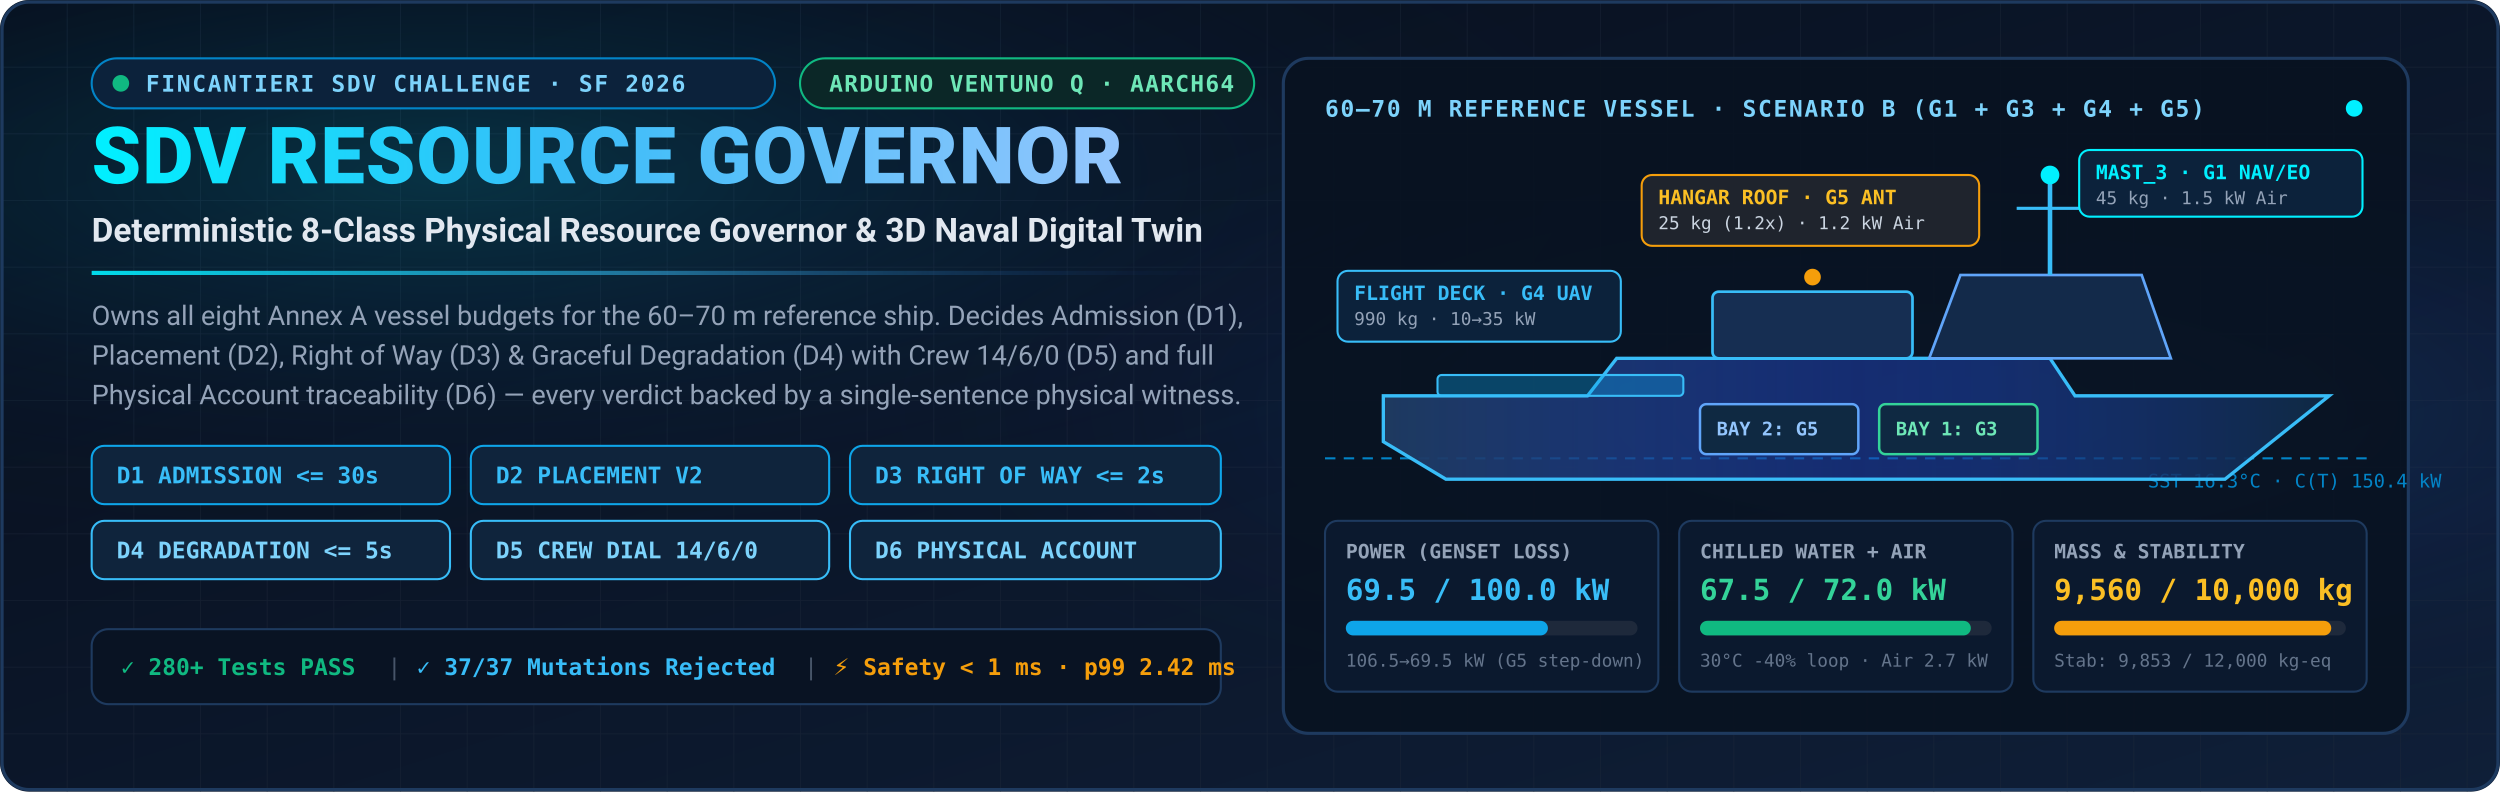
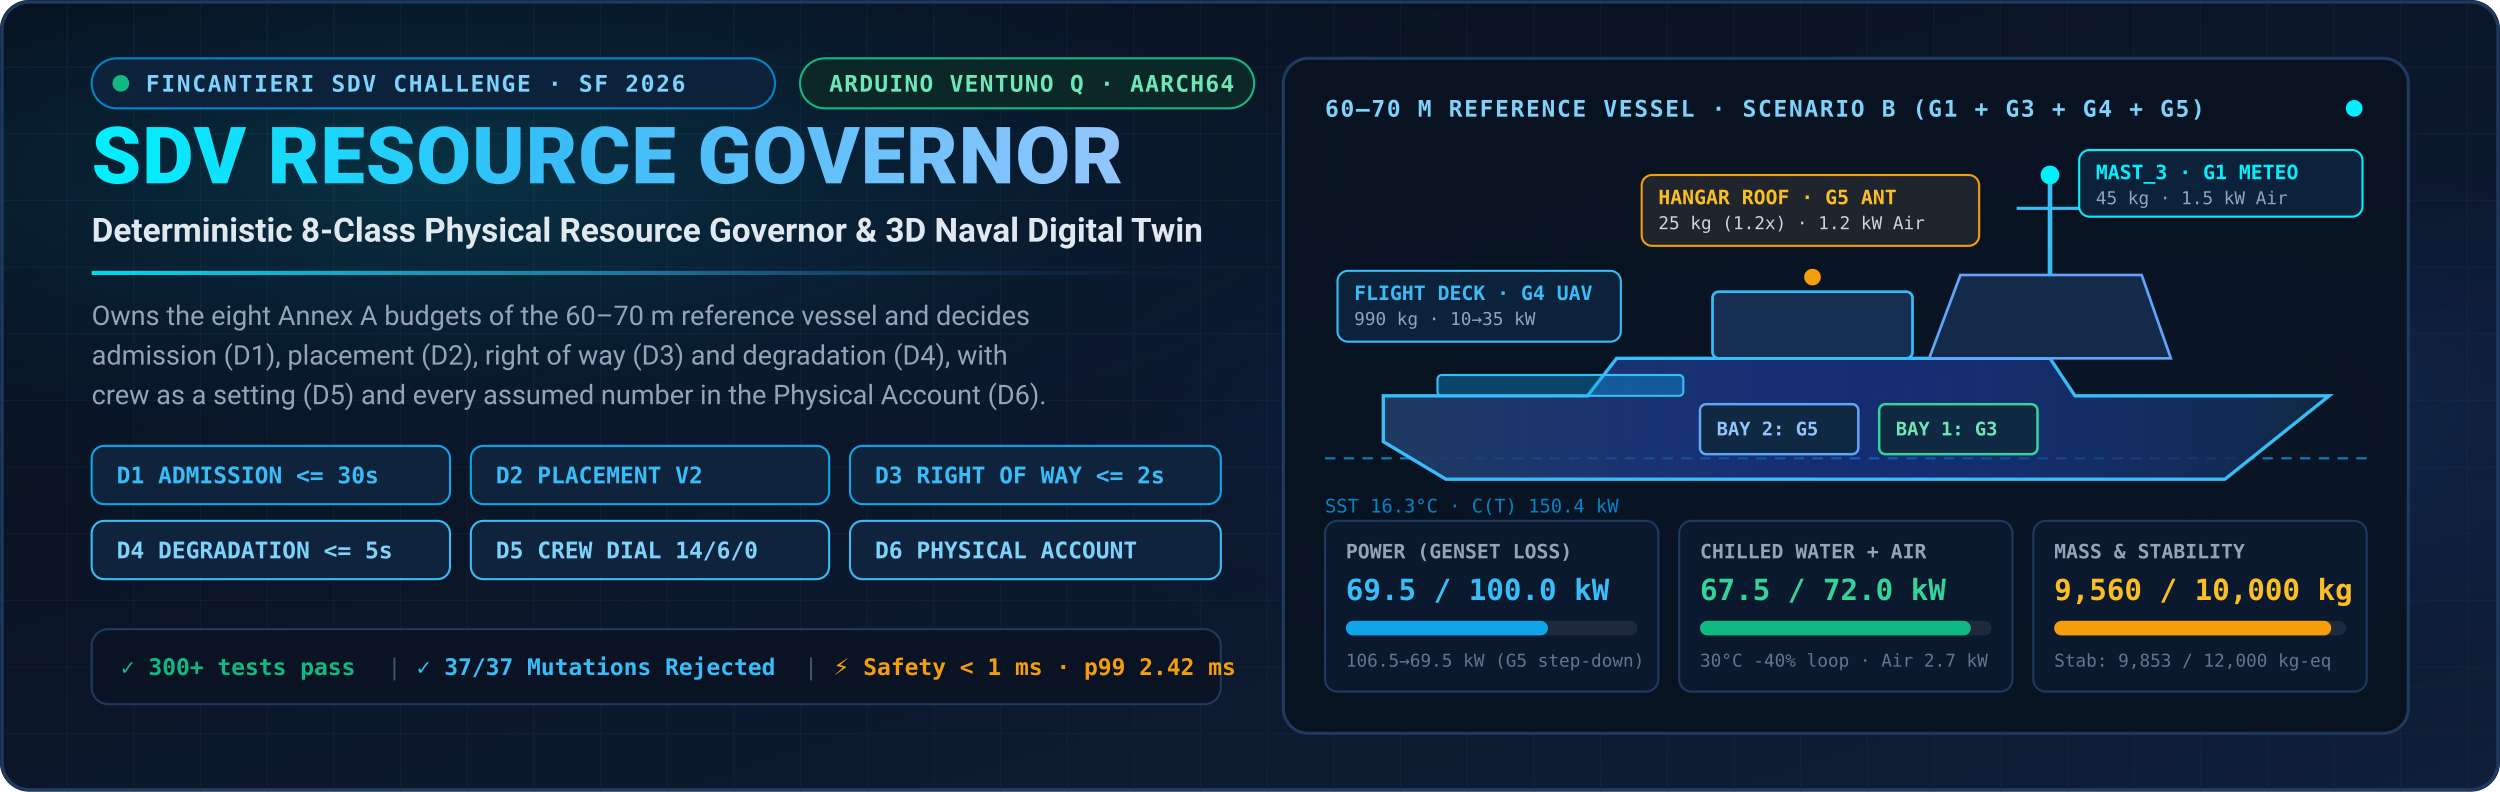
<svg xmlns="http://www.w3.org/2000/svg" viewBox="0 0 1200 380" width="1200" height="380" role="img" aria-label="SDV Resource Governor — Deterministic 8-Class Physical Resource Governor for the Fincantieri Software-Defined Vessel Challenge">
  <defs>
    <linearGradient id="bgGrad" x1="0%" y1="0%" x2="100%" y2="100%">
      <stop offset="0%" stop-color="#070D19" />
      <stop offset="48%" stop-color="#0B1629" />
      <stop offset="100%" stop-color="#0F1F38" />
    </linearGradient>
    <radialGradient id="cyanGlow" cx="18%" cy="22%" r="50%">
      <stop offset="0%" stop-color="#00E5FF" stop-opacity="0.16" />
      <stop offset="55%" stop-color="#0284C7" stop-opacity="0.05" />
      <stop offset="100%" stop-color="#070D19" stop-opacity="0" />
    </radialGradient>
    <radialGradient id="shipGlow" cx="78%" cy="52%" r="45%">
      <stop offset="0%" stop-color="#38BDF8" stop-opacity="0.18" />
      <stop offset="55%" stop-color="#1D4ED8" stop-opacity="0.06" />
      <stop offset="100%" stop-color="#070D19" stop-opacity="0" />
    </radialGradient>
    <linearGradient id="titleGrad" x1="0%" y1="0%" x2="100%" y2="0%">
      <stop offset="0%" stop-color="#00F0FF" />
      <stop offset="45%" stop-color="#38BDF8" />
      <stop offset="100%" stop-color="#93C5FD" />
    </linearGradient>
    <linearGradient id="hullGrad" x1="0%" y1="0%" x2="100%" y2="0%">
      <stop offset="0%" stop-color="#1E3A5F" />
      <stop offset="50%" stop-color="#1E40AF" stop-opacity="0.55" />
      <stop offset="100%" stop-color="#0F2942" />
    </linearGradient>
    <linearGradient id="accentLine" x1="0%" y1="0%" x2="100%" y2="0%">
      <stop offset="0%" stop-color="#00F0FF" stop-opacity="0.9" />
      <stop offset="50%" stop-color="#38BDF8" stop-opacity="0.5" />
      <stop offset="100%" stop-color="#1E3A8A" stop-opacity="0" />
    </linearGradient>
    <pattern id="grid" width="32" height="32" patternUnits="userSpaceOnUse">
      <path d="M 32 0 L 0 0 0 32" fill="none" stroke="#1E293B" stroke-width="0.7" stroke-opacity="0.55" />
    </pattern>
  </defs>
  <rect width="1200" height="380" rx="14" fill="url(#bgGrad)" />
  <rect width="1200" height="380" rx="14" fill="url(#grid)" />
  <rect width="1200" height="380" rx="14" fill="url(#cyanGlow)" />
  <rect width="1200" height="380" rx="14" fill="url(#shipGlow)" />
  <rect x="1" y="1" width="1198" height="378" rx="13" fill="none" stroke="#1E3A5F" stroke-width="1.5" />
  <g transform="translate(44, 28)">
    <rect x="0" y="0" width="328" height="24" rx="12" fill="#0C223B" stroke="#0284C7" stroke-width="1" />
    <circle cx="14" cy="12" r="4" fill="#10B981" />
    <text x="26" y="16" fill="#7DD3FC" font-family="ui-monospace, SFMono-Regular, Menlo, Consolas, monospace" font-size="11" font-weight="700" letter-spacing="0.8">FINCANTIERI SDV CHALLENGE · SF 2026</text>
    <rect x="340" y="0" width="218" height="24" rx="12" fill="#0B2727" stroke="#10B981" stroke-width="1" />
    <text x="354" y="16" fill="#6EE7B7" font-family="ui-monospace, SFMono-Regular, Menlo, Consolas, monospace" font-size="11" font-weight="700" letter-spacing="0.6">ARDUINO VENTUNO Q · AARCH64</text>
  </g>
  <g transform="translate(44, 88)">
    <text x="0" y="0" fill="url(#titleGrad)" font-family="-apple-system, BlinkMacSystemFont, 'Segoe UI', Roboto, Helvetica, Arial, sans-serif" font-size="38" font-weight="800" letter-spacing="0.5">SDV RESOURCE GOVERNOR</text>
    <text x="0" y="28" fill="#E2E8F0" font-family="-apple-system, BlinkMacSystemFont, 'Segoe UI', Roboto, Helvetica, Arial, sans-serif" font-size="16" font-weight="600">Deterministic 8-Class Physical Resource Governor &amp; 3D Naval Digital Twin</text>
    <rect x="0" y="42" width="540" height="2" fill="url(#accentLine)" />
    <text x="0" y="68" fill="#94A3B8" font-family="-apple-system, BlinkMacSystemFont, 'Segoe UI', Roboto, Helvetica, Arial, sans-serif" font-size="13">
-       Owns all eight Annex A vessel budgets for the 60–70 m reference ship. Decides Admission (D1),
+       Owns the eight Annex A budgets of the 60–70 m reference vessel and decides
    </text>
    <text x="0" y="87" fill="#94A3B8" font-family="-apple-system, BlinkMacSystemFont, 'Segoe UI', Roboto, Helvetica, Arial, sans-serif" font-size="13">
-       Placement (D2), Right of Way (D3) &amp; Graceful Degradation (D4) with Crew 14/6/0 (D5) and full
+       admission (D1), placement (D2), right of way (D3) and degradation (D4), with
    </text>
    <text x="0" y="106" fill="#94A3B8" font-family="-apple-system, BlinkMacSystemFont, 'Segoe UI', Roboto, Helvetica, Arial, sans-serif" font-size="13">
-       Physical Account traceability (D6) — every verdict backed by a single-sentence physical witness.
+       crew as a setting (D5) and every assumed number in the Physical Account (D6).
    </text>
    <g transform="translate(0, 126)" font-family="ui-monospace, SFMono-Regular, Menlo, Consolas, monospace" font-size="11" font-weight="700">
      <rect x="0" y="0" width="172" height="28" rx="6" fill="#0F243C" stroke="#0EA5E9" stroke-width="1" />
      <text x="12" y="18" fill="#38BDF8">D1 ADMISSION &lt;= 30s</text>
      <rect x="182" y="0" width="172" height="28" rx="6" fill="#0F243C" stroke="#0EA5E9" stroke-width="1" />
      <text x="194" y="18" fill="#38BDF8">D2 PLACEMENT V2</text>
      <rect x="364" y="0" width="178" height="28" rx="6" fill="#0F243C" stroke="#0EA5E9" stroke-width="1" />
      <text x="376" y="18" fill="#38BDF8">D3 RIGHT OF WAY &lt;= 2s</text>
      <rect x="0" y="36" width="172" height="28" rx="6" fill="#0F243C" stroke="#38BDF8" stroke-width="1" />
      <text x="12" y="54" fill="#7DD3FC">D4 DEGRADATION &lt;= 5s</text>
      <rect x="182" y="36" width="172" height="28" rx="6" fill="#0F243C" stroke="#38BDF8" stroke-width="1" />
      <text x="194" y="54" fill="#7DD3FC">D5 CREW DIAL 14/6/0</text>
      <rect x="364" y="36" width="178" height="28" rx="6" fill="#0F243C" stroke="#38BDF8" stroke-width="1" />
      <text x="376" y="54" fill="#7DD3FC">D6 PHYSICAL ACCOUNT</text>
    </g>
    <g transform="translate(0, 214)" font-family="ui-monospace, SFMono-Regular, Menlo, Consolas, monospace" font-size="11">
      <rect x="0" y="0" width="542" height="36" rx="8" fill="#091323" stroke="#1E3A5F" stroke-width="1" />
-       <text x="14" y="22" fill="#10B981" font-weight="700">✓ 280+ Tests PASS</text>
+       <text x="14" y="22" fill="#10B981" font-weight="700">✓ 300+ tests pass</text>
      <text x="142" y="22" fill="#475569">|</text>
      <text x="156" y="22" fill="#38BDF8" font-weight="700">✓ 37/37 Mutations Rejected</text>
      <text x="342" y="22" fill="#475569">|</text>
      <text x="356" y="22" fill="#F59E0B" font-weight="700">⚡ Safety &lt; 1 ms · p99 2.42 ms</text>
    </g>
  </g>
  <g transform="translate(616, 28)">
    <rect x="0" y="0" width="540" height="324" rx="12" fill="#081221" fill-opacity="0.9" stroke="#1E3A5F" stroke-width="1.5" />
    <text x="20" y="28" fill="#7DD3FC" font-family="ui-monospace, SFMono-Regular, Menlo, Consolas, monospace" font-size="11" font-weight="700" letter-spacing="0.8">60–70 M REFERENCE VESSEL · SCENARIO B (G1 + G3 + G4 + G5)</text>
    <circle cx="514" cy="24" r="4" fill="#00F0FF" />
    <line x1="20" y1="192" x2="520" y2="192" stroke="#0284C7" stroke-width="1" stroke-dasharray="5,4" />
-     <text x="415" y="206" fill="#0284C7" font-family="ui-monospace, SFMono-Regular, Menlo, Consolas, monospace" font-size="9">SST 16.3°C · C(T) 150.4 kW</text>
+     <text x="20" y="218" fill="#0284C7" font-family="ui-monospace, SFMono-Regular, Menlo, Consolas, monospace" font-size="9">SST 16.3°C · C(T) 150.4 kW</text>
    <path d="M 48 184 L 78 202 L 452 202 L 502 162 L 380 162 L 368 144 L 160 144 L 146 162 L 48 162 Z" fill="url(#hullGrad)" stroke="#38BDF8" stroke-width="1.6" />
    <path d="M 310 144 L 325 104 L 412 104 L 426 144 Z" fill="#132A4A" stroke="#60A5FA" stroke-width="1.3" />
    <line x1="368" y1="104" x2="368" y2="58" stroke="#38BDF8" stroke-width="2.2" />
    <line x1="352" y1="72" x2="384" y2="72" stroke="#38BDF8" stroke-width="1.5" />
    <circle cx="368" cy="56" r="4.5" fill="#00F0FF" />
    <rect x="382" y="44" width="136" height="32" rx="5" fill="#0C223B" stroke="#00F0FF" stroke-width="1" />
-     <text x="390" y="58" fill="#00F0FF" font-family="ui-monospace, SFMono-Regular, Menlo, Consolas, monospace" font-size="9.5" font-weight="700">MAST_3 · G1 NAV/EO</text>
+     <text x="390" y="58" fill="#00F0FF" font-family="ui-monospace, SFMono-Regular, Menlo, Consolas, monospace" font-size="9.5" font-weight="700">MAST_3 · G1 METEO</text>
    <text x="390" y="70" fill="#94A3B8" font-family="ui-monospace, SFMono-Regular, Menlo, Consolas, monospace" font-size="8.5">45 kg · 1.5 kW Air</text>
    <rect x="206" y="112" width="96" height="32" rx="3" fill="#162E52" stroke="#38BDF8" stroke-width="1.3" />
    <circle cx="254" cy="105" r="4" fill="#F59E0B" />
    <rect x="172" y="56" width="162" height="34" rx="5" fill="#1F242D" stroke="#F59E0B" stroke-width="1" />
    <text x="180" y="70" fill="#FBBF24" font-family="ui-monospace, SFMono-Regular, Menlo, Consolas, monospace" font-size="9.5" font-weight="700">HANGAR ROOF · G5 ANT</text>
    <text x="180" y="82" fill="#CBD5E1" font-family="ui-monospace, SFMono-Regular, Menlo, Consolas, monospace" font-size="8.5">25 kg (1.2x) · 1.2 kW Air</text>
    <rect x="74" y="152" width="118" height="10" rx="2" fill="#0EA5E9" fill-opacity="0.35" stroke="#38BDF8" stroke-width="1" />
    <rect x="26" y="102" width="136" height="34" rx="5" fill="#0C223B" stroke="#38BDF8" stroke-width="1" />
    <text x="34" y="116" fill="#38BDF8" font-family="ui-monospace, SFMono-Regular, Menlo, Consolas, monospace" font-size="9.5" font-weight="700">FLIGHT DECK · G4 UAV</text>
    <text x="34" y="128" fill="#94A3B8" font-family="ui-monospace, SFMono-Regular, Menlo, Consolas, monospace" font-size="8.5">990 kg · 10→35 kW</text>
    <rect x="200" y="166" width="76" height="24" rx="3" fill="#0F2942" stroke="#60A5FA" stroke-width="1.2" />
    <text x="208" y="181" fill="#93C5FD" font-family="ui-monospace, SFMono-Regular, Menlo, Consolas, monospace" font-size="9" font-weight="700">BAY 2: G5</text>
    <rect x="286" y="166" width="76" height="24" rx="3" fill="#0F2942" stroke="#34D399" stroke-width="1.2" />
    <text x="294" y="181" fill="#6EE7B7" font-family="ui-monospace, SFMono-Regular, Menlo, Consolas, monospace" font-size="9" font-weight="700">BAY 1: G3</text>
    <g transform="translate(20, 222)" font-family="ui-monospace, SFMono-Regular, Menlo, Consolas, monospace">
      <rect x="0" y="0" width="160" height="82" rx="6" fill="#0B192E" stroke="#1E3A5F" stroke-width="1" />
      <text x="10" y="18" fill="#94A3B8" font-size="9.5" font-weight="700">POWER (GENSET LOSS)</text>
      <text x="10" y="38" fill="#38BDF8" font-size="14" font-weight="800">69.5 / 100.0 kW</text>
      <rect x="10" y="48" width="140" height="7" rx="3.5" fill="#1E293B" />
      <rect x="10" y="48" width="97" height="7" rx="3.5" fill="#0EA5E9" />
      <text x="10" y="70" fill="#64748B" font-size="8.5">106.5→69.5 kW (G5 step-down)</text>
      <rect x="170" y="0" width="160" height="82" rx="6" fill="#0B192E" stroke="#1E3A5F" stroke-width="1" />
      <text x="180" y="18" fill="#94A3B8" font-size="9.5" font-weight="700">CHILLED WATER + AIR</text>
      <text x="180" y="38" fill="#34D399" font-size="14" font-weight="800">67.5 / 72.0 kW</text>
      <rect x="180" y="48" width="140" height="7" rx="3.5" fill="#1E293B" />
      <rect x="180" y="48" width="130" height="7" rx="3.5" fill="#10B981" />
      <text x="180" y="70" fill="#64748B" font-size="8.5">30°C -40% loop · Air 2.7 kW</text>
      <rect x="340" y="0" width="160" height="82" rx="6" fill="#0B192E" stroke="#1E3A5F" stroke-width="1" />
      <text x="350" y="18" fill="#94A3B8" font-size="9.5" font-weight="700">MASS &amp; STABILITY</text>
      <text x="350" y="38" fill="#FBBF24" font-size="14" font-weight="800">9,560 / 10,000 kg</text>
      <rect x="350" y="48" width="140" height="7" rx="3.5" fill="#1E293B" />
      <rect x="350" y="48" width="133" height="7" rx="3.5" fill="#F59E0B" />
      <text x="350" y="70" fill="#64748B" font-size="8.5">Stab: 9,853 / 12,000 kg-eq</text>
    </g>
  </g>
</svg>
